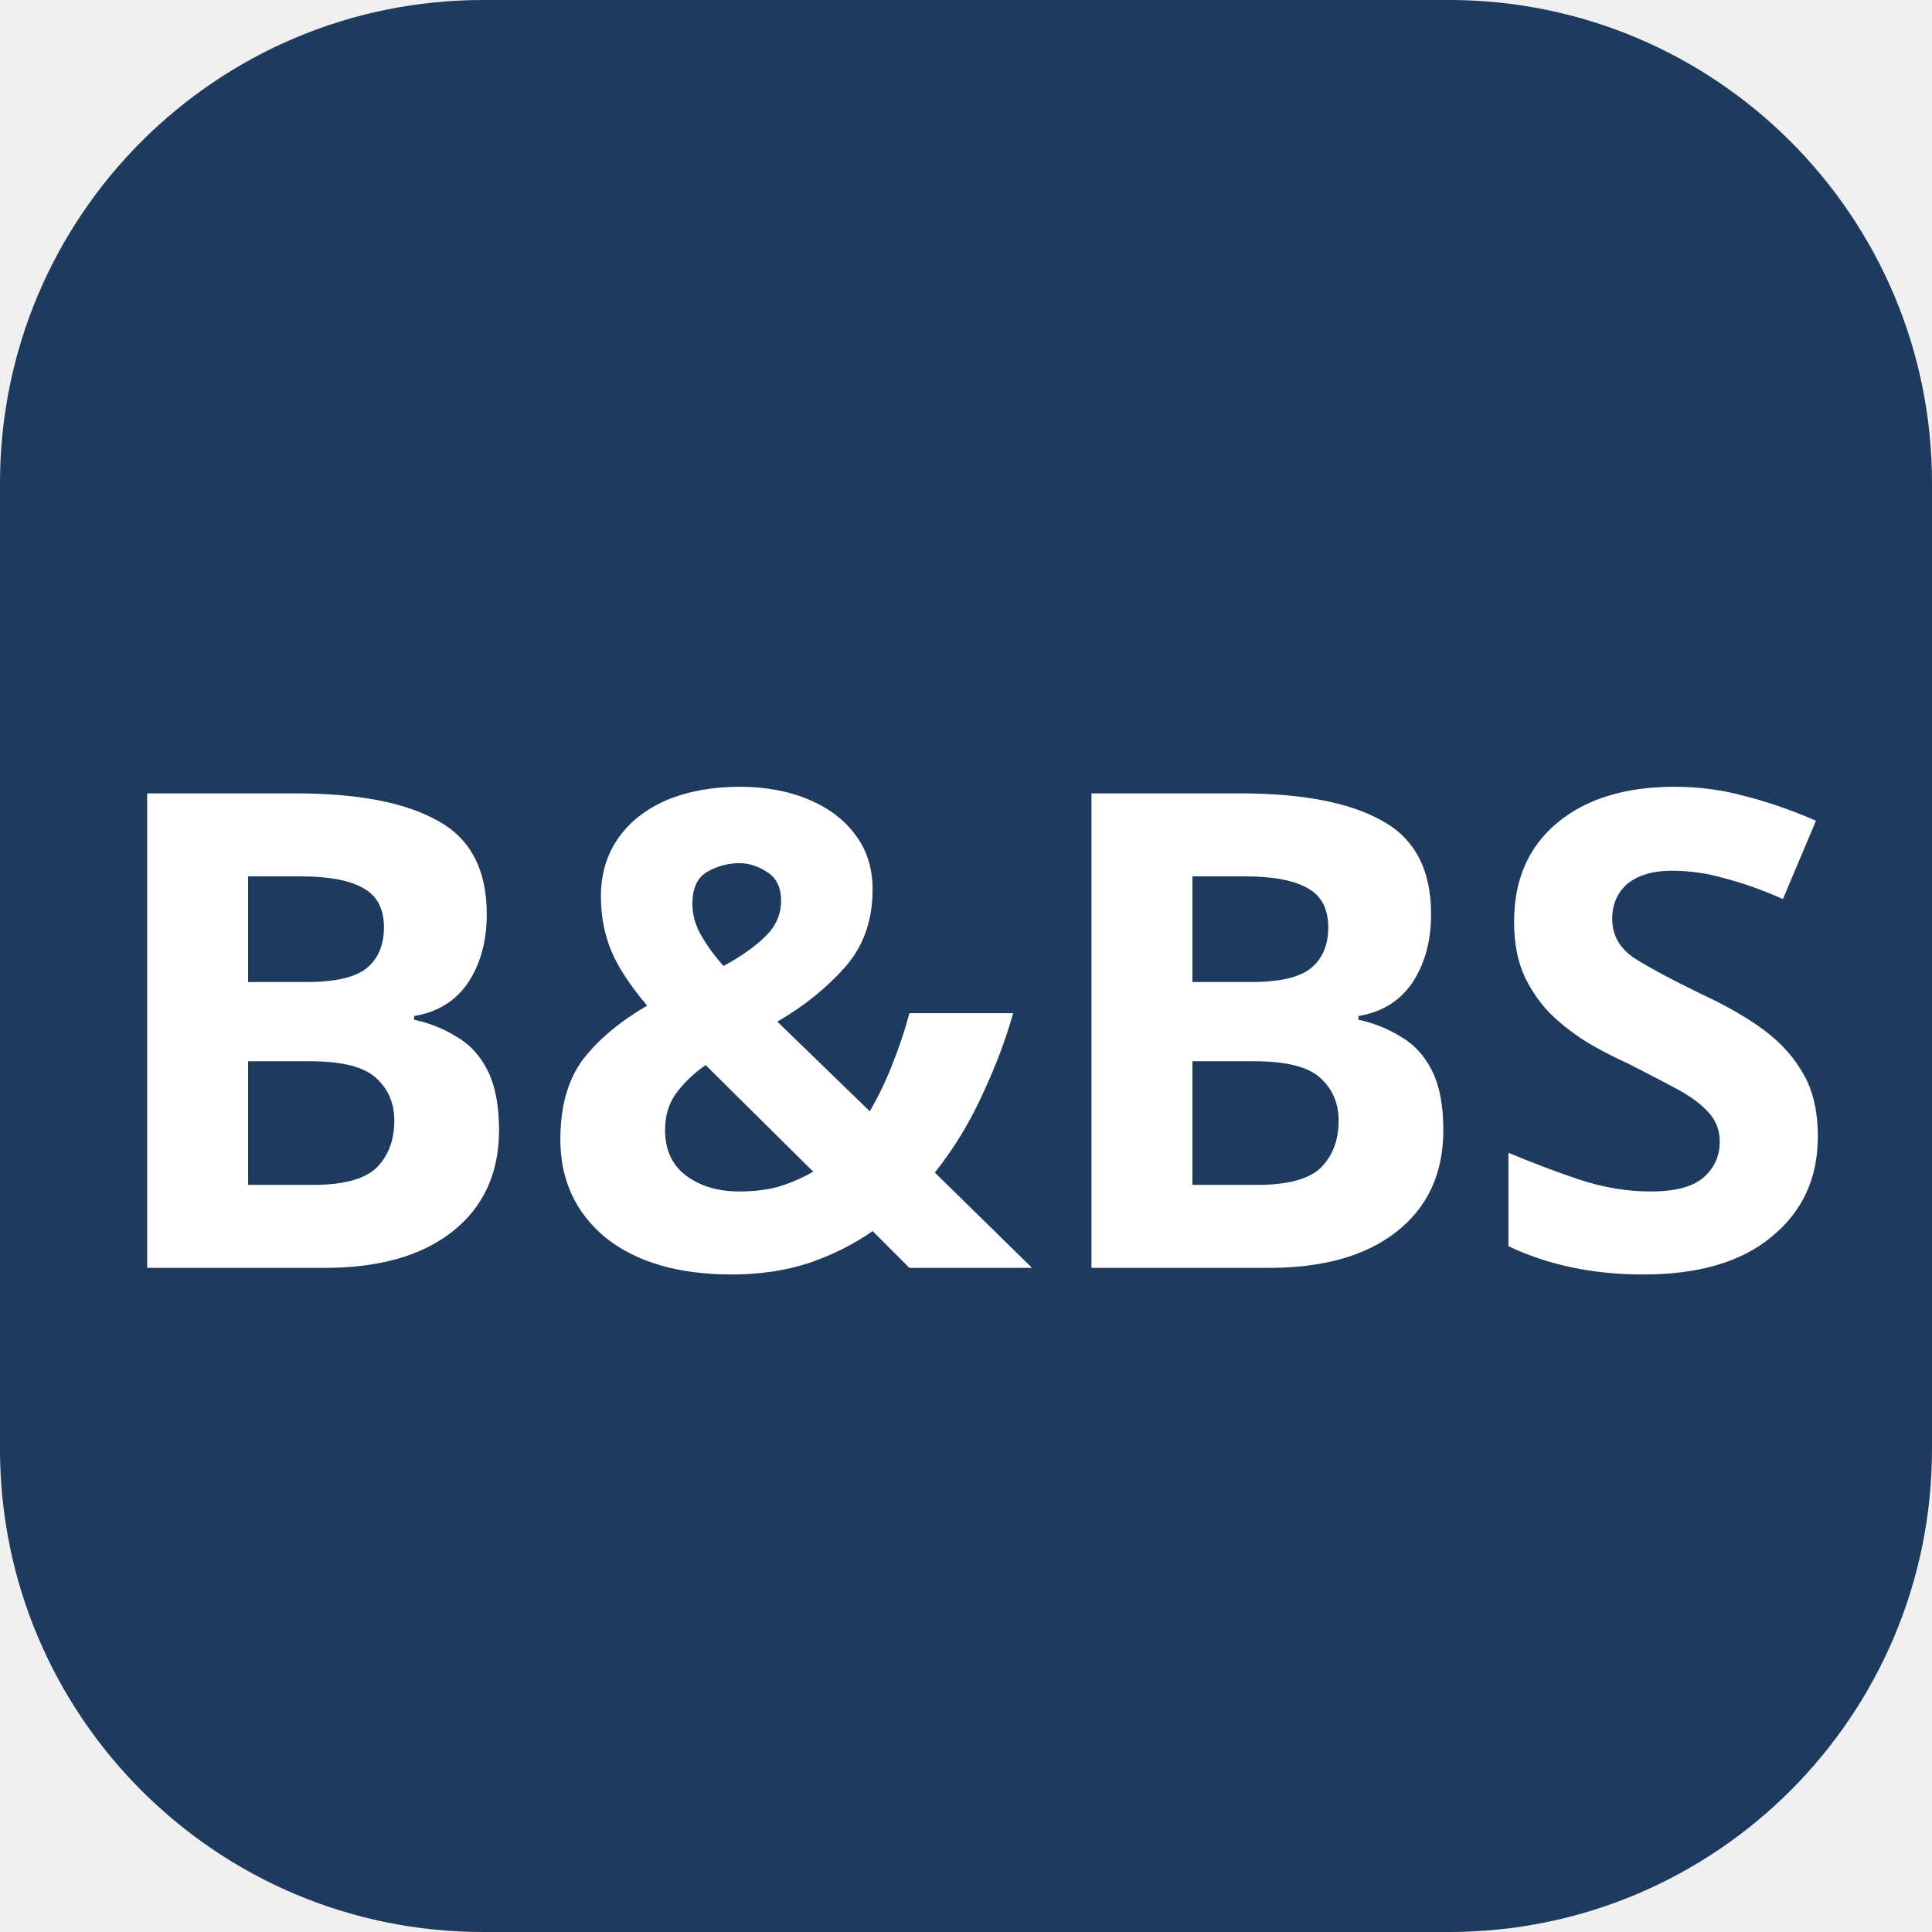
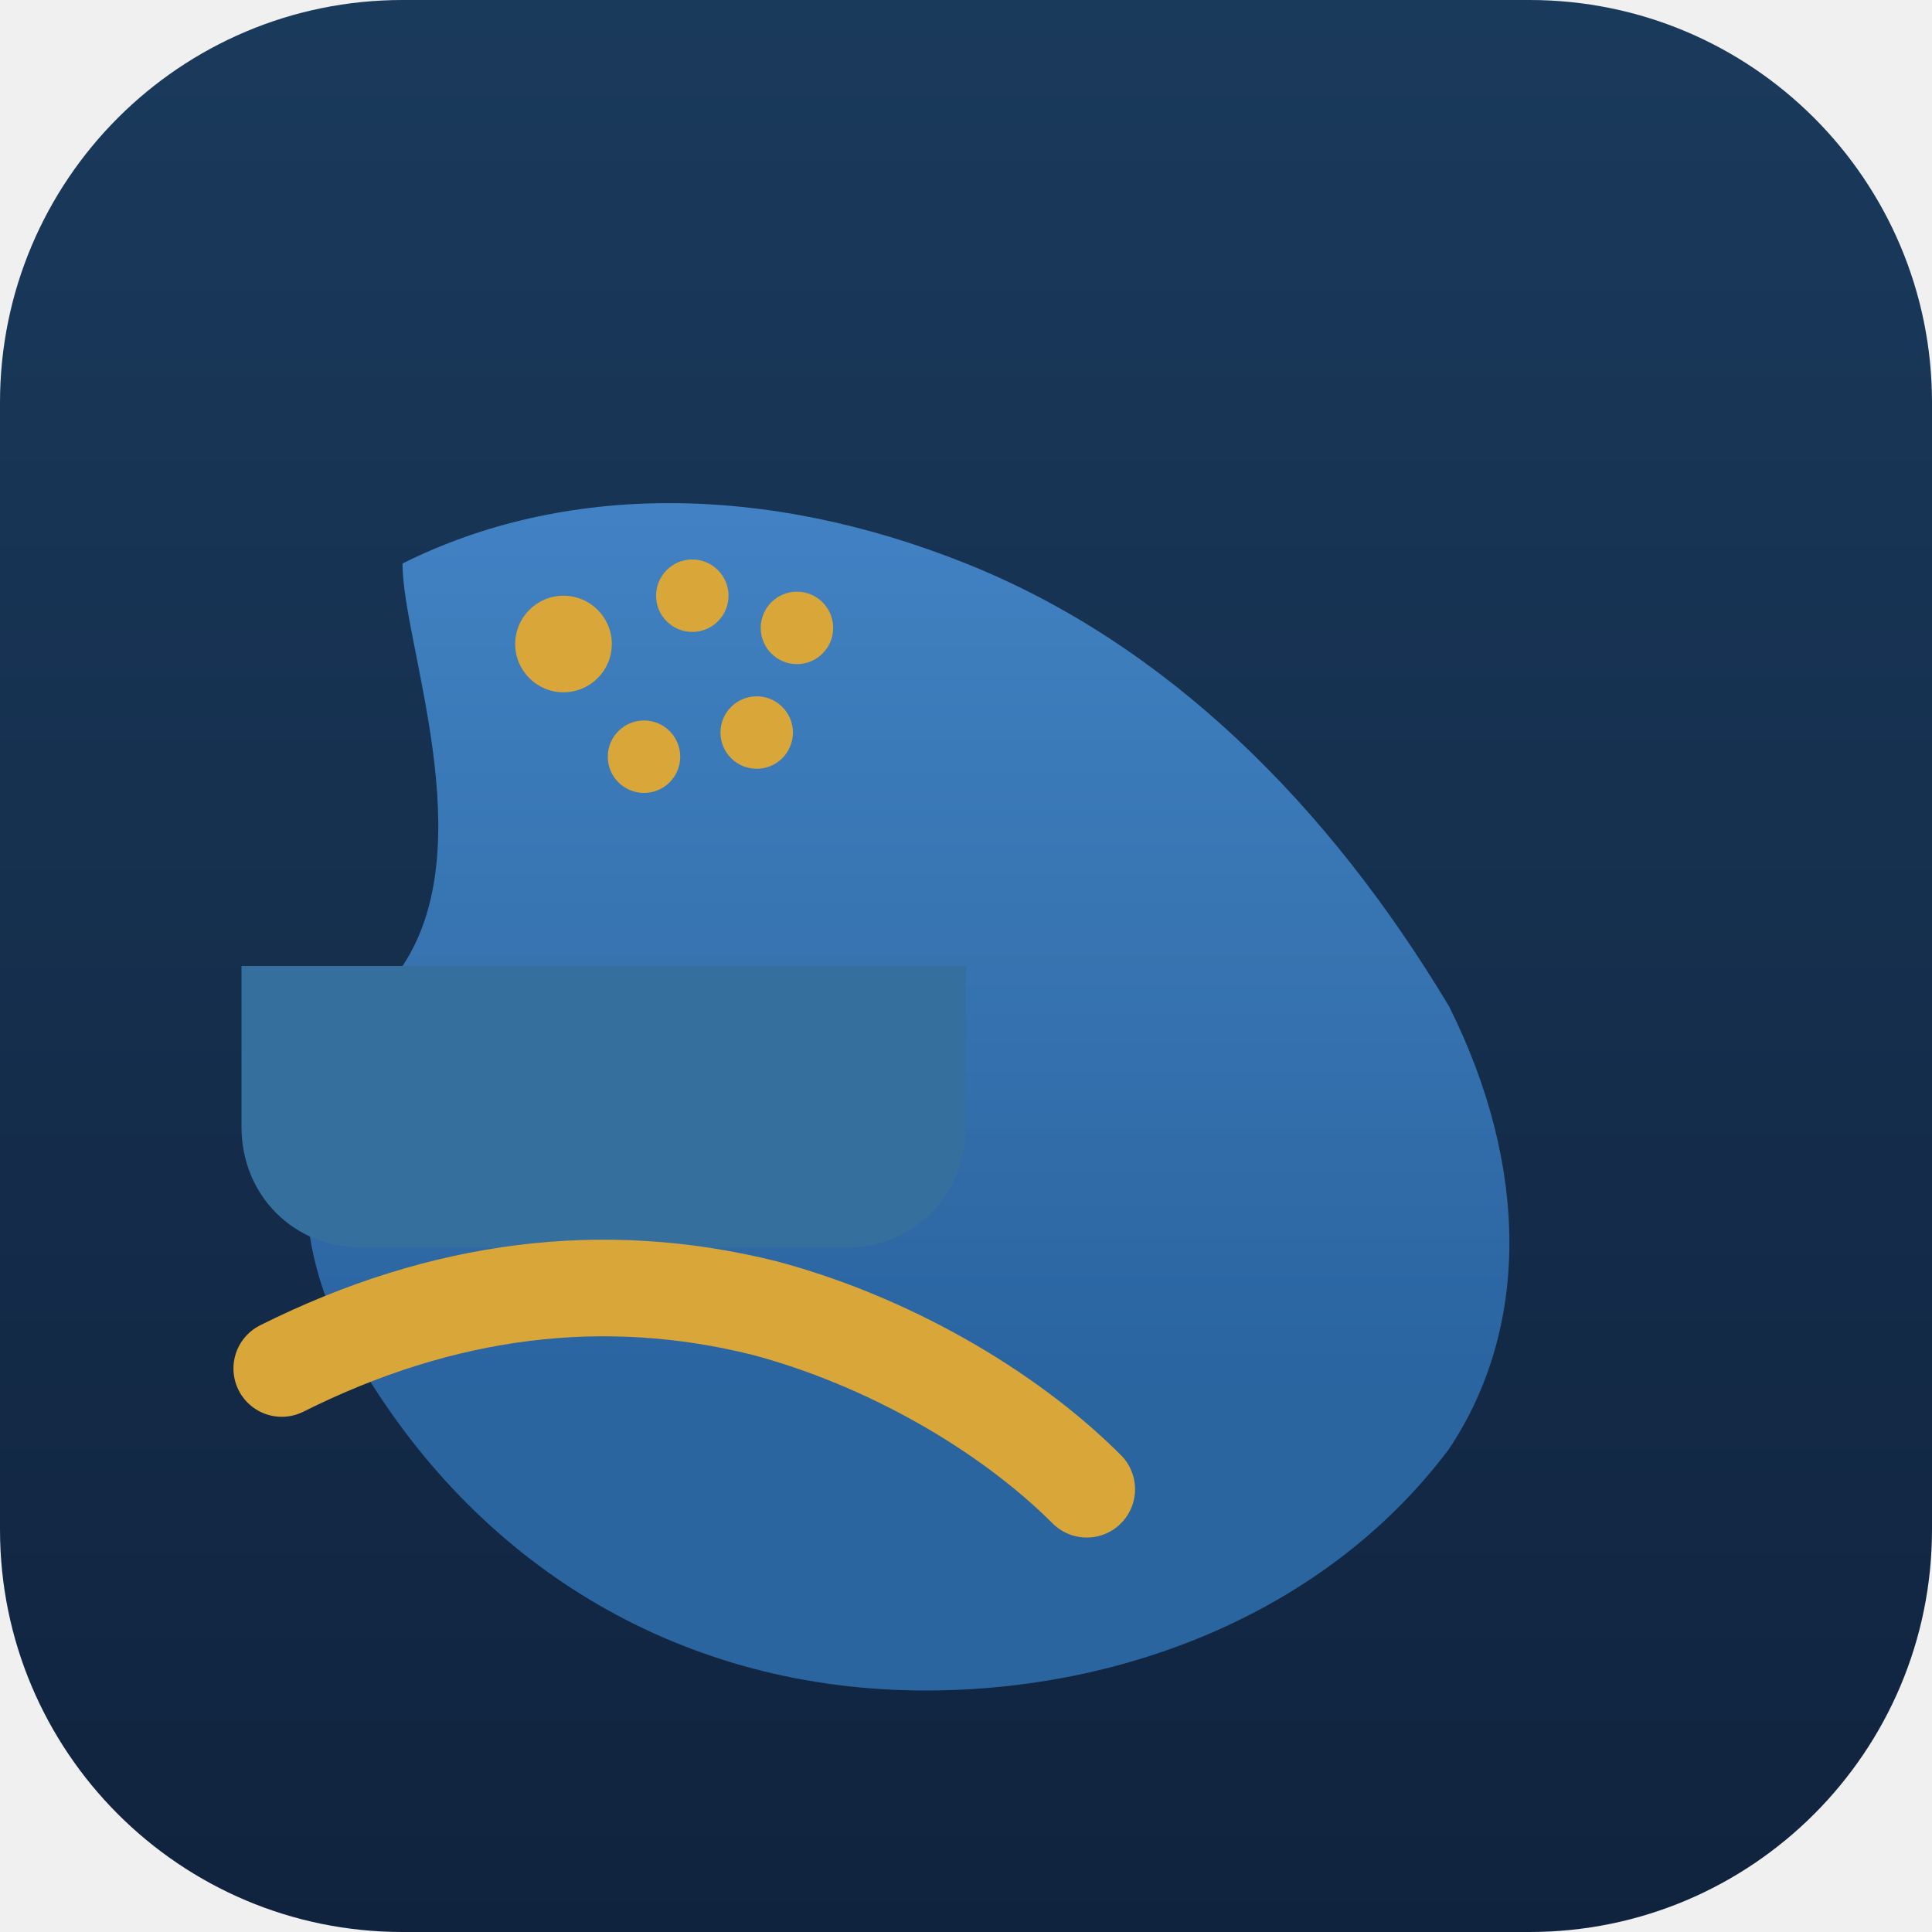
- <svg xmlns="http://www.w3.org/2000/svg" viewBox="0 0 32 32" fill="none">
-   <rect width="32" height="32" rx="8" fill="#1e3a5f" />
-   <text x="16" y="21" text-anchor="middle" fill="#ffffff" font-family="system-ui, sans-serif" font-size="11" font-weight="700">B&amp;BS</text>
+ <svg xmlns="http://www.w3.org/2000/svg" viewBox="0 0 48 48" fill="none">
+   <defs>
+     <linearGradient id="fav-tile" x1="24" y1="0" x2="24" y2="48" gradientUnits="userSpaceOnUse">
+       <stop stop-color="#1A3A5C" />
+       <stop offset="1" stop-color="#10233E" />
+     </linearGradient>
+     <linearGradient id="fav-map" x1="24" y1="8" x2="24" y2="34" gradientUnits="userSpaceOnUse">
+       <stop stop-color="#4A8FD4" />
+       <stop offset="1" stop-color="#2D6AA8" />
+     </linearGradient>
+   </defs>
+   <rect width="48" height="48" rx="10" fill="url(#fav-tile)" />
+   <path d="M10 14c4-2 9-2 14 0 5 2 9 6 12 11 2 4 2 8 0 11-3 4-8 6-13 6-6 0-11-3-14-8-2-3-2-7 1-10 2-3 0-8 0-10Z" fill="url(#fav-map)" opacity="0.92" />
+   <g fill="#D9A63A">
+     <circle cx="14" cy="16" r="1.2" />
+     <circle cx="17.2" cy="14.8" r="0.9" />
+     <circle cx="19.8" cy="15.6" r="0.9" />
+     <circle cx="18.8" cy="18.2" r="0.9" />
+     <circle cx="16" cy="18.8" r="0.9" />
+   </g>
+   <path d="M6 24h18v4c0 1.7-1.3 3-3 3H9c-1.7 0-3-1.3-3-3v-4Z" fill="#356F9E" />
+   <path d="M7 34c4-2 8-2.5 12-1.5 3 .8 6 2.5 8 4.5" stroke="#D9A63A" stroke-width="2.4" stroke-linecap="round" fill="none" />
</svg>
